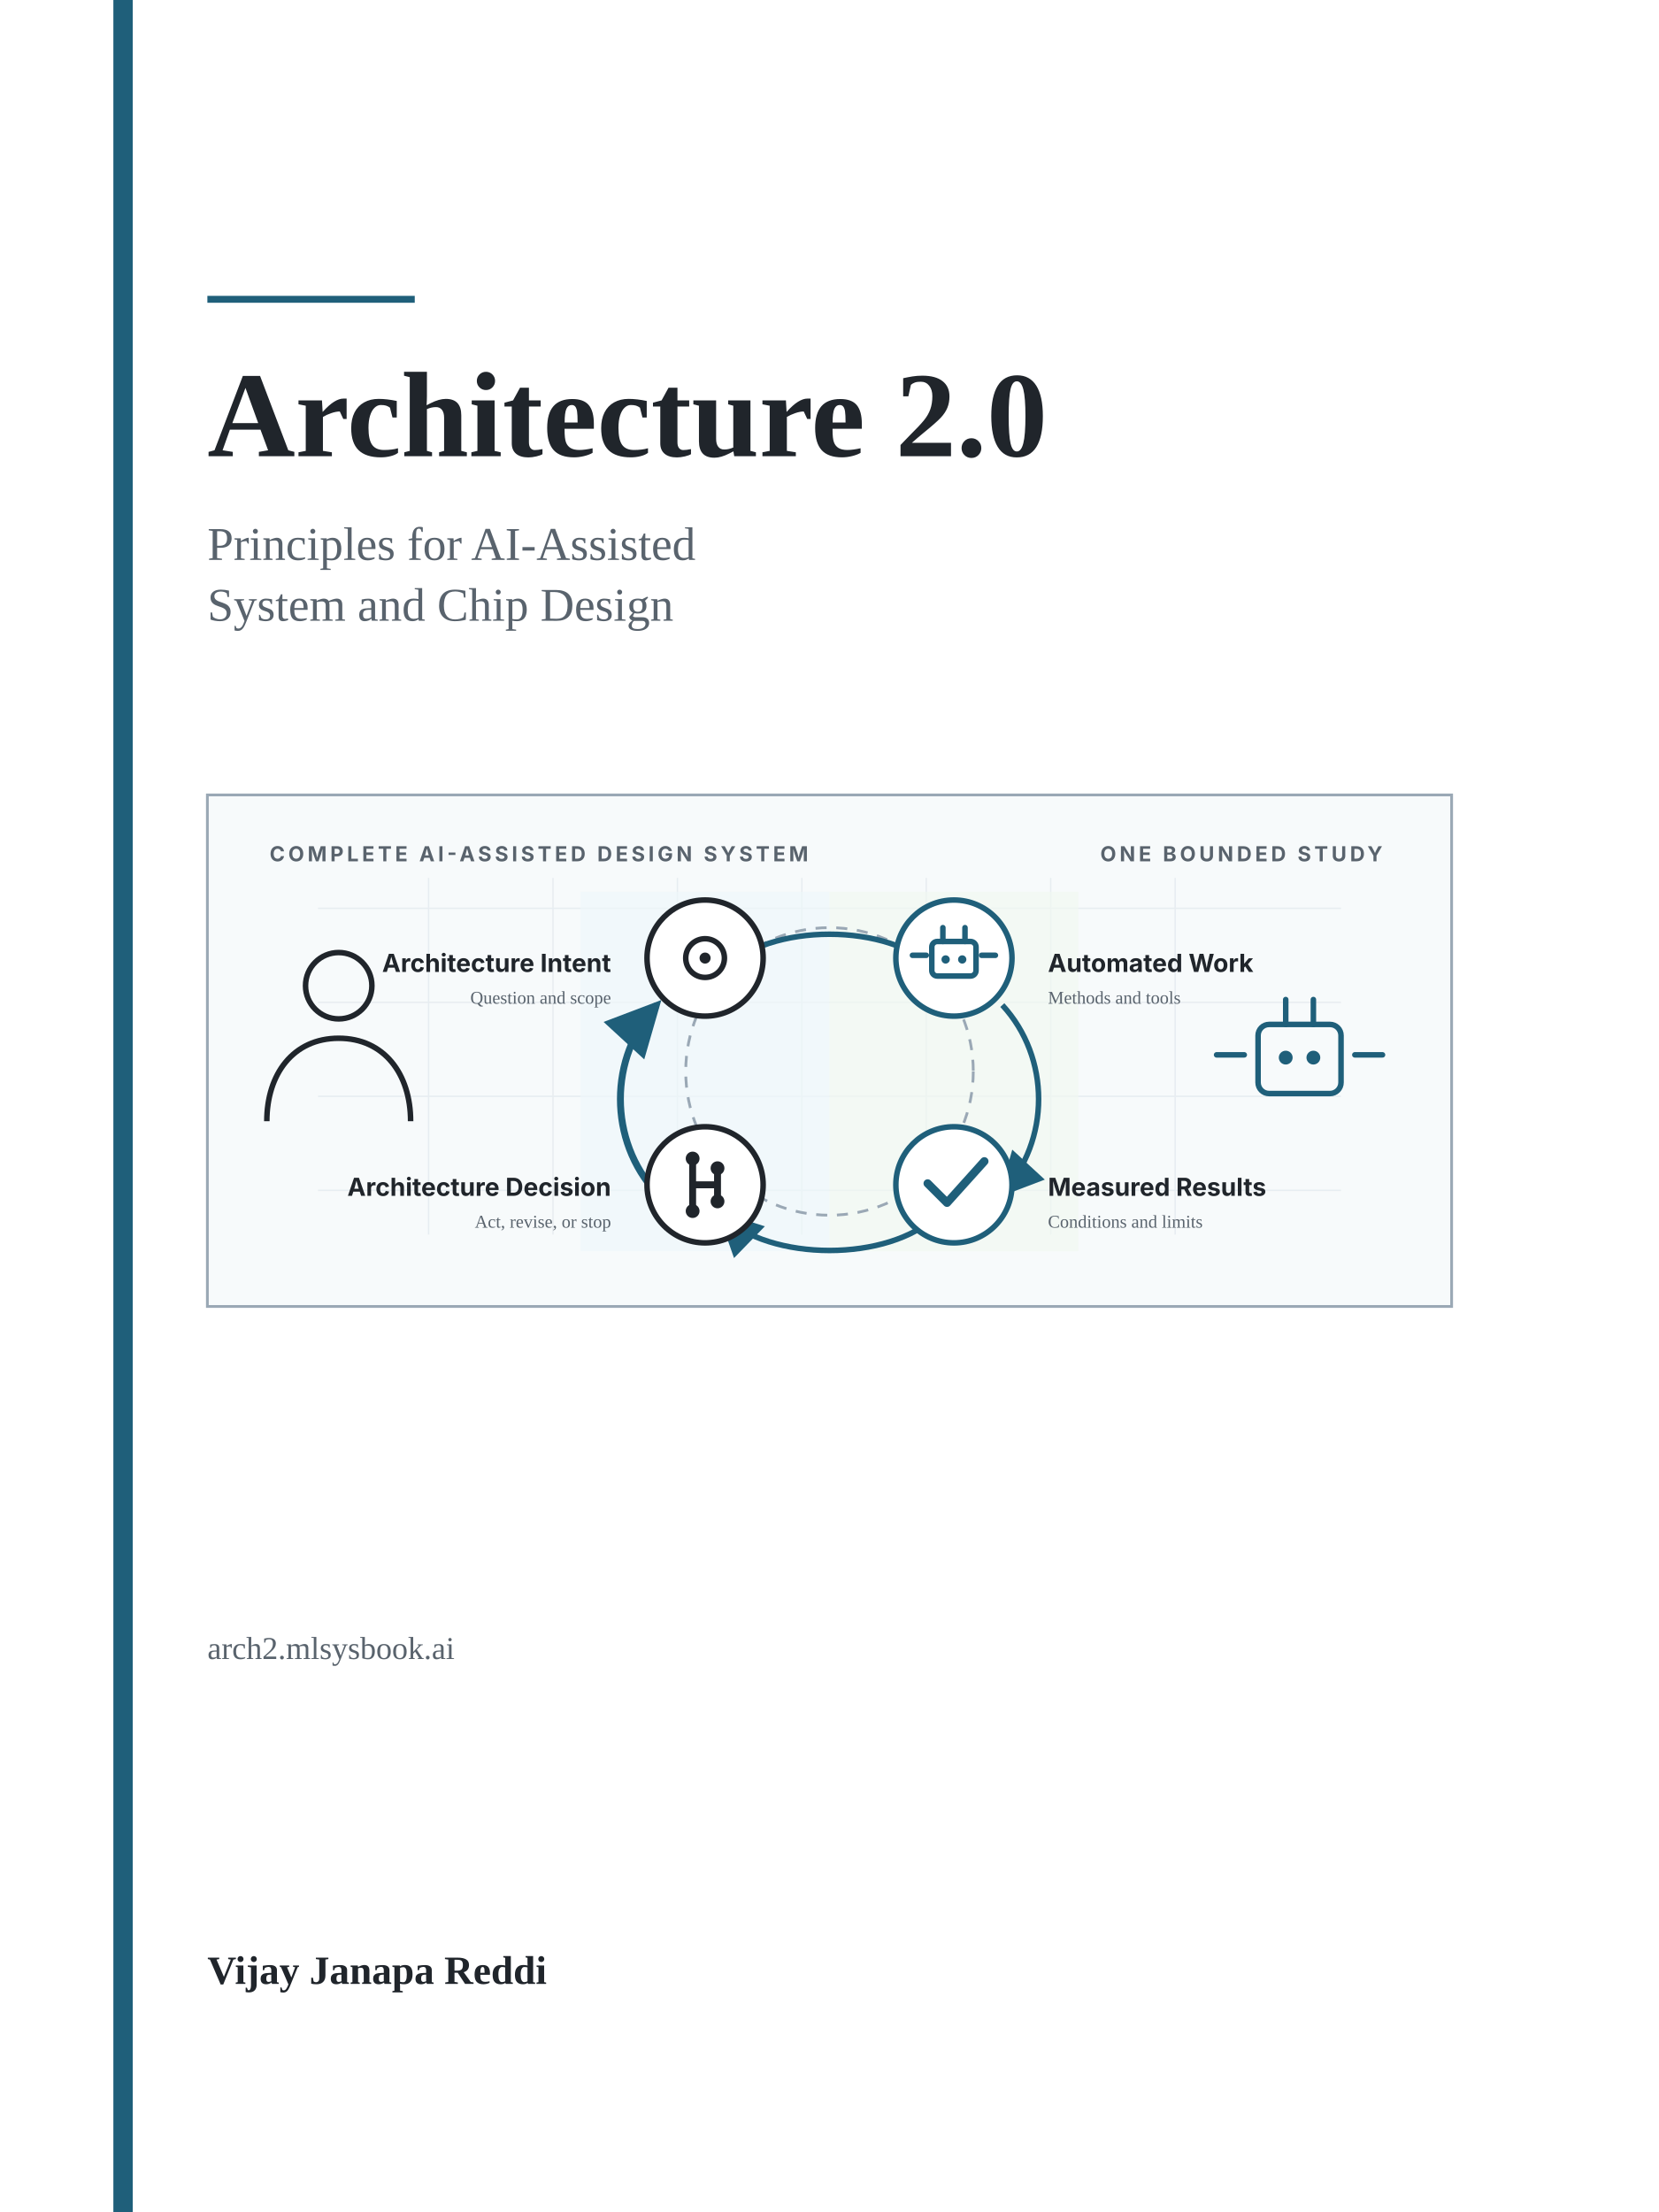
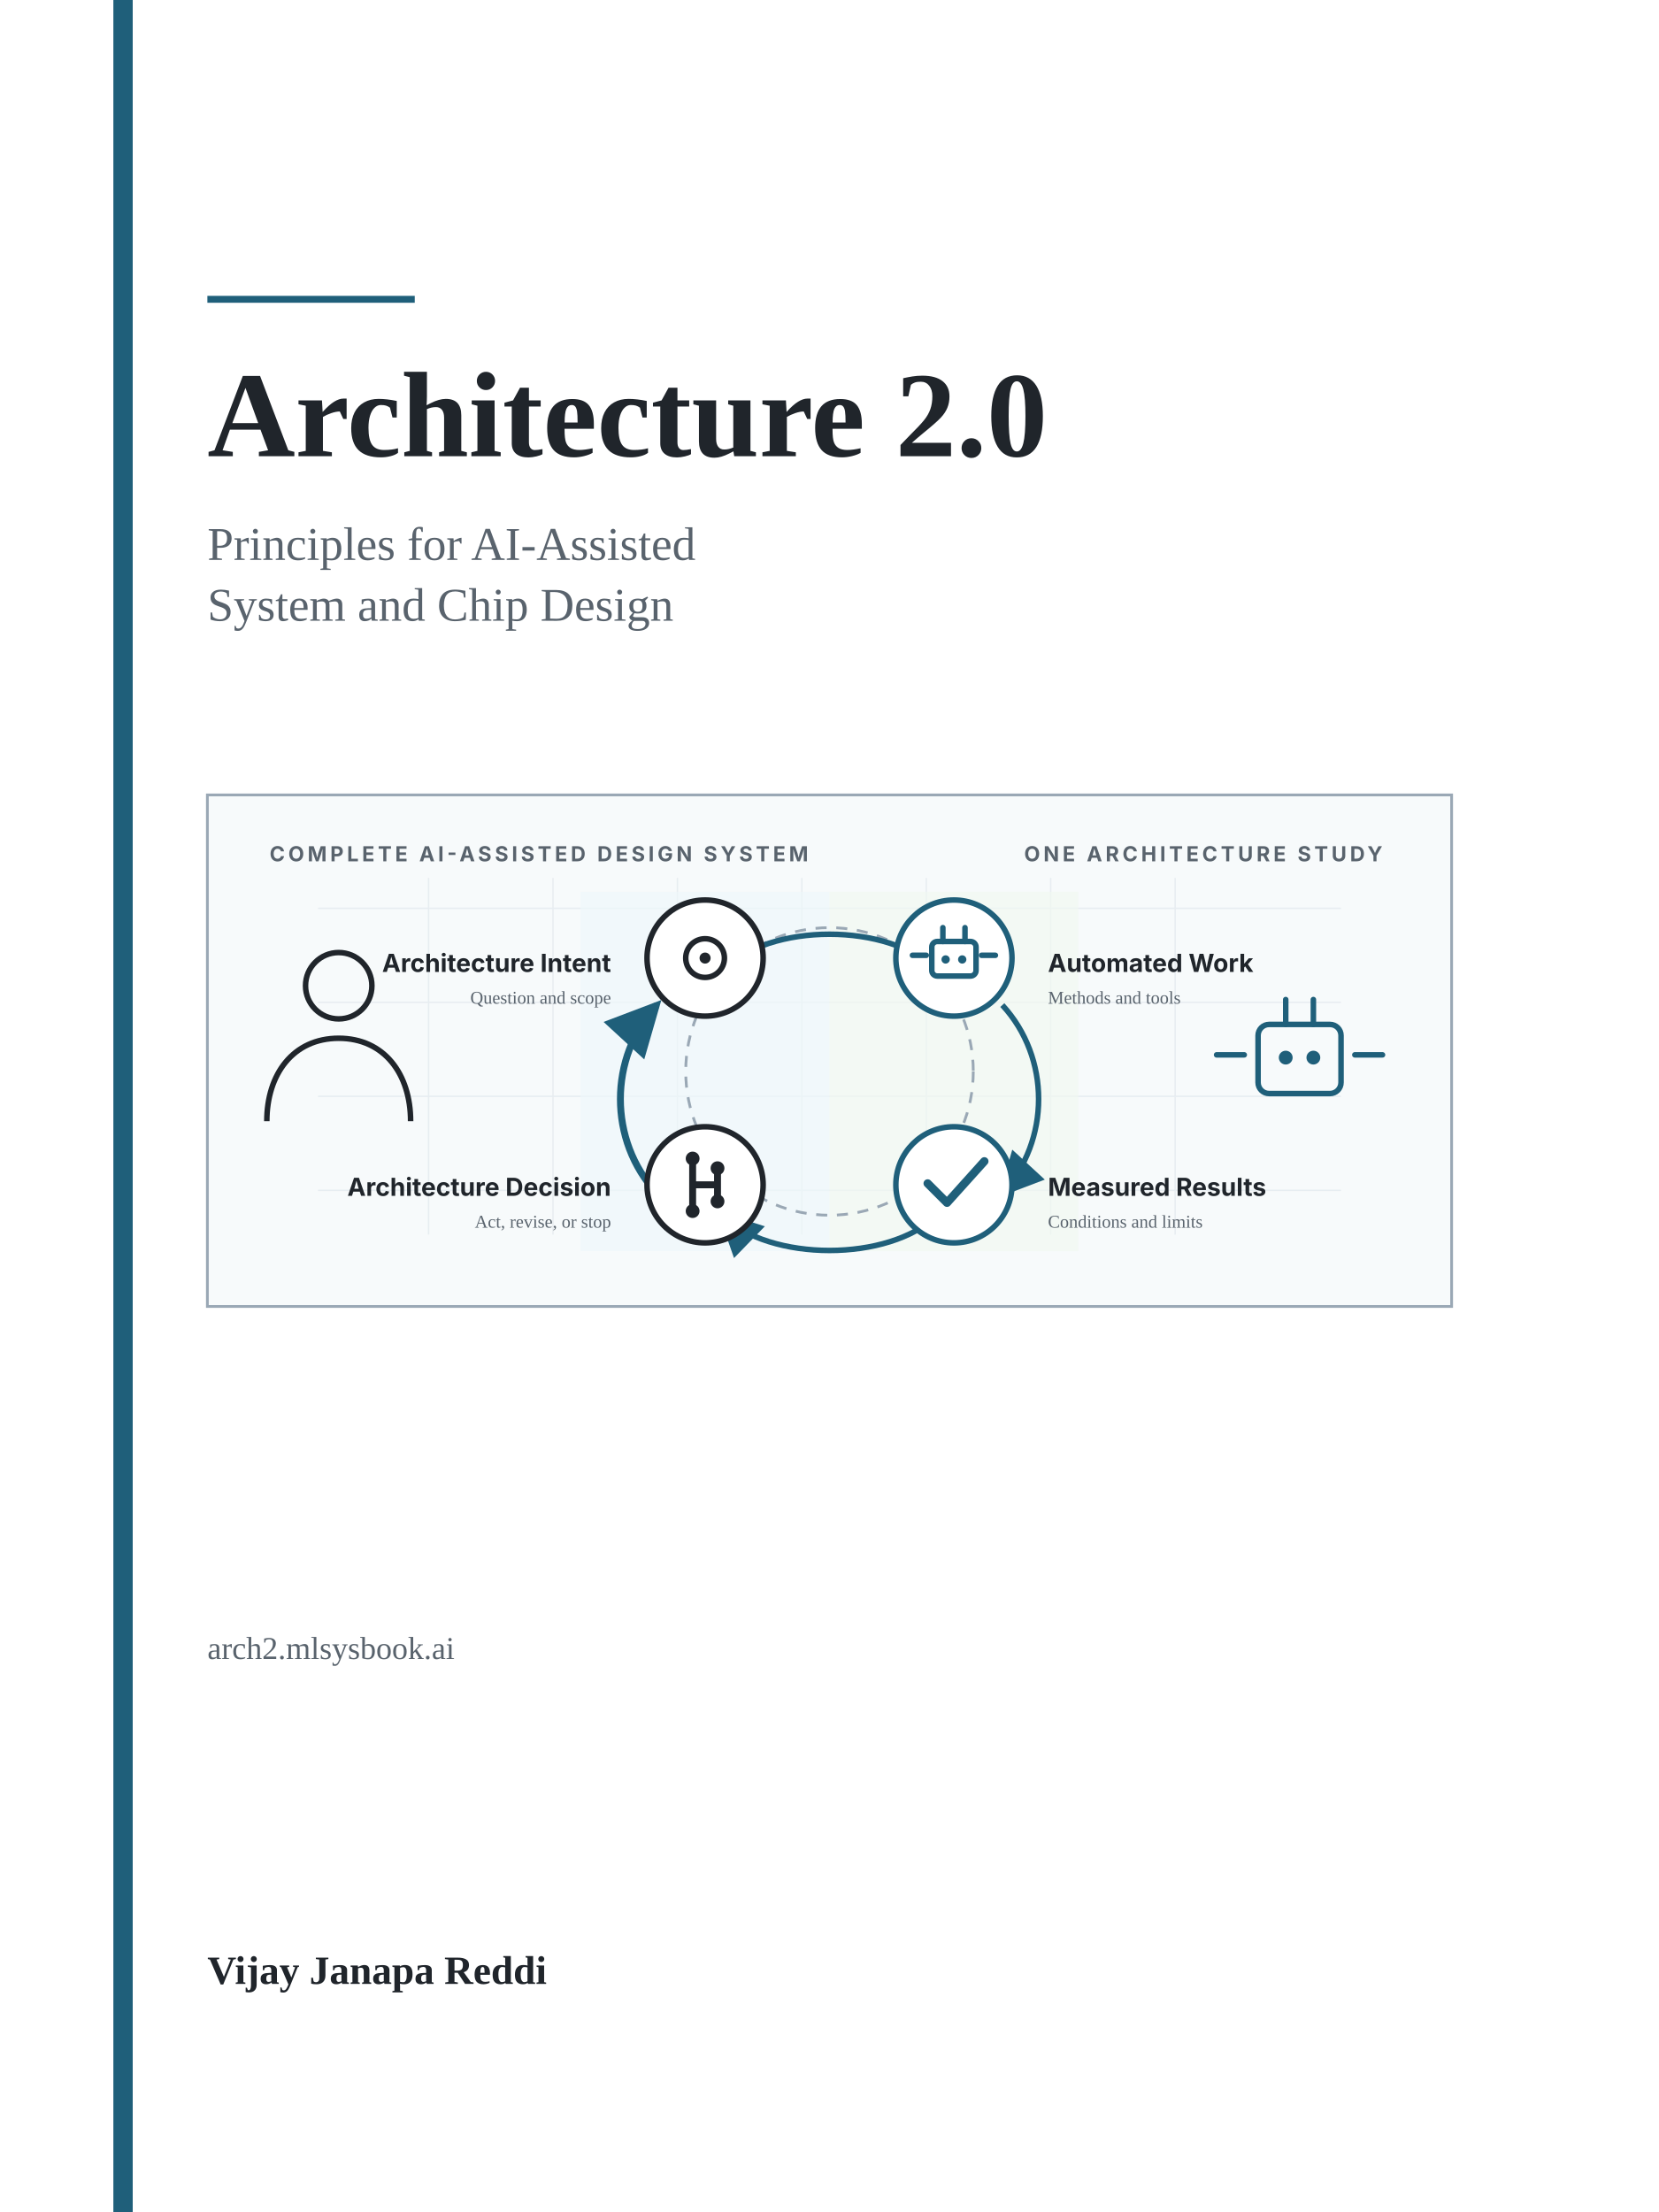
<svg xmlns="http://www.w3.org/2000/svg" viewBox="0 0 1200 1600" role="img" aria-labelledby="title desc">
  <defs>
    <style>
      .serif { font-family: Georgia, "Times New Roman", serif; }
      .sans { font-family: Inter, -apple-system, BlinkMacSystemFont, "Segoe UI", sans-serif; }
      .title { fill: #20252B; font-weight: 700; }
      .muted { fill: #59636D; }
      .blue { fill: #1F5F7A; }
      .blue-stroke { stroke: #1F5F7A; }
      .ink-stroke { stroke: #20252B; }
      .panel-stroke { stroke: #9AA8B5; }
      .grid { stroke: #E2E8ED; }
      .smallcaps { letter-spacing: 2.4px; font-weight: 700; }
    </style>
  </defs>
  <rect width="1200" height="1600" fill="#FFFFFF" />
  <rect x="82" y="0" width="14" height="1600" fill="#1F5F7A" />
  <rect x="150" y="214" width="150" height="5" fill="#1F5F7A" />
  <text x="150" y="330" class="serif title" font-size="88">Architecture 2.0</text>
  <text x="150" y="405" class="serif muted" font-size="34">Principles for AI-Assisted</text>
  <text x="150" y="449" class="serif muted" font-size="34">System and Chip Design</text>
  <g transform="translate(150 575)">
    <rect x="0" y="0" width="900" height="370" rx="0" fill="#F7FAFB" stroke="#9AA8B5" stroke-width="2" />
    <g opacity="0.75">
      <path class="grid" d="M80 82H820M80 150H820M80 218H820M80 286H820" stroke-width="1" />
      <path class="grid" d="M160 60V318M250 60V318M340 60V318M430 60V318M520 60V318M610 60V318M700 60V318" stroke-width="1" />
    </g>
    <text x="45" y="48" class="sans muted smallcaps" font-size="15">COMPLETE AI-ASSISTED DESIGN SYSTEM</text>
-     <text x="850" y="48" class="sans muted smallcaps" font-size="15" text-anchor="end">ONE BOUNDED STUDY</text>
+     <text x="850" y="48" class="sans muted smallcaps" font-size="15" text-anchor="end">ONE ARCHITECTURE STUDY</text>
    <path d="M270 70H450V330H270Z" fill="#EEF7FB" opacity="0.64" />
    <path d="M450 70H630V330H450Z" fill="#F1F8F0" opacity="0.62" />
    <circle cx="450" cy="200" r="104" fill="none" stroke="#9AA8B5" stroke-width="2" stroke-dasharray="8 7" />
    <path d="M372 127C407 92 493 92 528 127" fill="none" stroke="#1F5F7A" stroke-width="4" marker-end="url(#arrow)" />
    <path d="M575 152C610 190 610 250 575 288" fill="none" stroke="#1F5F7A" stroke-width="4" marker-end="url(#arrow)" />
    <path d="M528 304C493 338 407 338 372 304" fill="none" stroke="#1F5F7A" stroke-width="4" marker-end="url(#arrow)" />
    <path d="M325 288C290 250 290 190 325 152" fill="none" stroke="#1F5F7A" stroke-width="5" marker-end="url(#arrow)" />
    <defs>
      <marker id="arrow" markerWidth="8" markerHeight="8" refX="7" refY="4" orient="auto">
        <path d="M0 0L8 4L0 8Z" fill="#1F5F7A" />
      </marker>
    </defs>
    <g>
      <circle cx="360" cy="118" r="42" fill="#FFFFFF" stroke="#20252B" stroke-width="4" />
      <circle cx="360" cy="118" r="14" fill="none" stroke="#20252B" stroke-width="4" />
      <circle cx="360" cy="118" r="4" fill="#20252B" />
      <text x="292" y="128" class="sans title" font-size="18" text-anchor="end">Architecture Intent</text>
      <text x="292" y="151" class="serif muted" font-size="13" text-anchor="end">Question and scope</text>
    </g>
    <g>
      <circle cx="540" cy="118" r="42" fill="#FFFFFF" stroke="#1F5F7A" stroke-width="4" />
      <rect x="524" y="106" width="32" height="25" rx="4" fill="none" stroke="#1F5F7A" stroke-width="4" />
      <path d="M532 106V96M548 106V96M520 116H510M560 116H570" stroke="#1F5F7A" stroke-width="4" stroke-linecap="round" />
      <circle cx="534" cy="119" r="3" fill="#1F5F7A" />
      <circle cx="546" cy="119" r="3" fill="#1F5F7A" />
      <text x="608" y="128" class="sans title" font-size="18">Automated Work</text>
      <text x="608" y="151" class="serif muted" font-size="13">Methods and tools</text>
    </g>
    <g>
      <circle cx="540" cy="282" r="42" fill="#FFFFFF" stroke="#1F5F7A" stroke-width="4" />
      <path d="M521 281L535 295L562 265" fill="none" stroke="#1F5F7A" stroke-width="6" stroke-linecap="round" stroke-linejoin="round" />
      <text x="608" y="290" class="sans title" font-size="18">Measured Results</text>
      <text x="608" y="313" class="serif muted" font-size="13">Conditions and limits</text>
    </g>
    <g>
      <circle cx="360" cy="282" r="42" fill="#FFFFFF" stroke="#20252B" stroke-width="4" />
      <path d="M351 263V301M351 282H369M369 270V294" fill="none" stroke="#20252B" stroke-width="5" stroke-linecap="round" />
      <circle cx="351" cy="263" r="5" fill="#20252B" />
      <circle cx="351" cy="301" r="5" fill="#20252B" />
      <circle cx="369" cy="270" r="5" fill="#20252B" />
      <circle cx="369" cy="294" r="5" fill="#20252B" />
      <text x="292" y="290" class="sans title" font-size="18" text-anchor="end">Architecture Decision</text>
      <text x="292" y="313" class="serif muted" font-size="13" text-anchor="end">Act, revise, or stop</text>
    </g>
    <path d="M43 236c0-34 19-60 52-60s52 26 52 60" fill="none" stroke="#20252B" stroke-width="4" />
    <circle cx="95" cy="138" r="24" fill="none" stroke="#20252B" stroke-width="4" />
    <rect x="760" y="166" width="60" height="50" rx="8" fill="none" stroke="#1F5F7A" stroke-width="4" />
    <path d="M780 166V148M800 166V148M750 188H730M830 188H850" stroke="#1F5F7A" stroke-width="4" stroke-linecap="round" />
    <circle cx="780" cy="190" r="5" fill="#1F5F7A" />
    <circle cx="800" cy="190" r="5" fill="#1F5F7A" />
  </g>
  <text x="150" y="1200" class="serif muted" font-size="23">arch2.mlsysbook.ai</text>
  <text x="150" y="1435" class="serif title" font-size="29">Vijay Janapa Reddi</text>
</svg>
